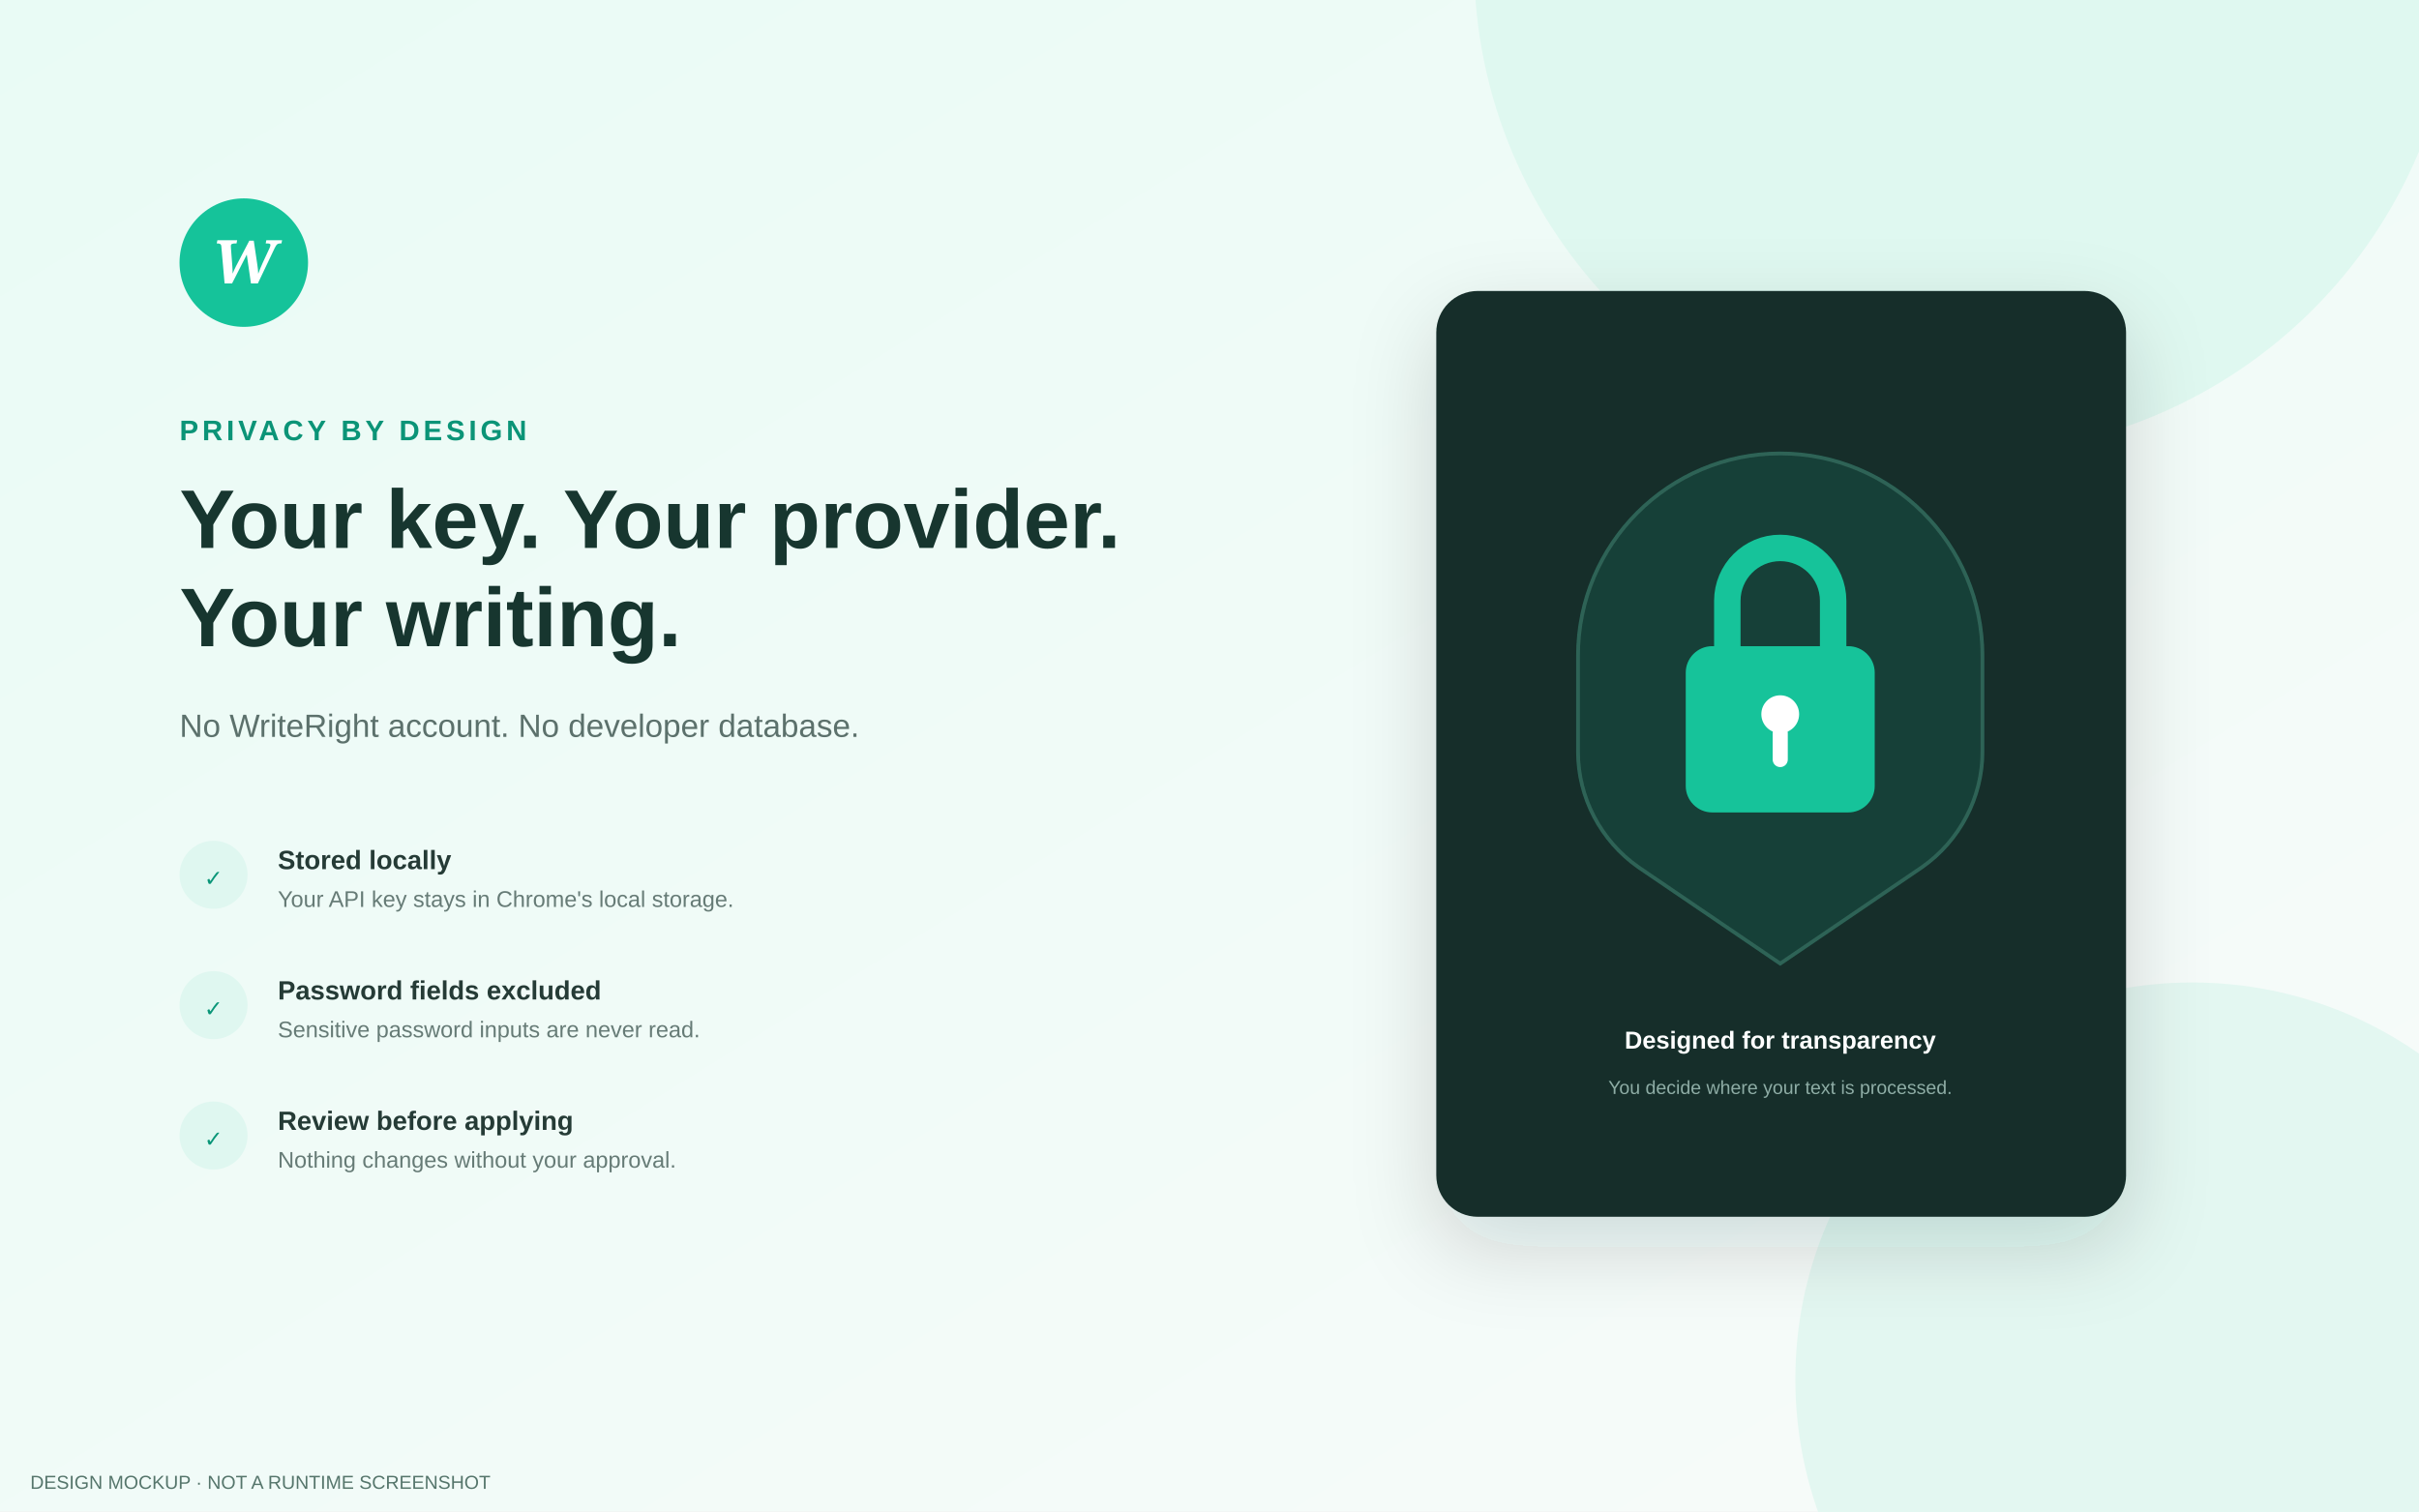
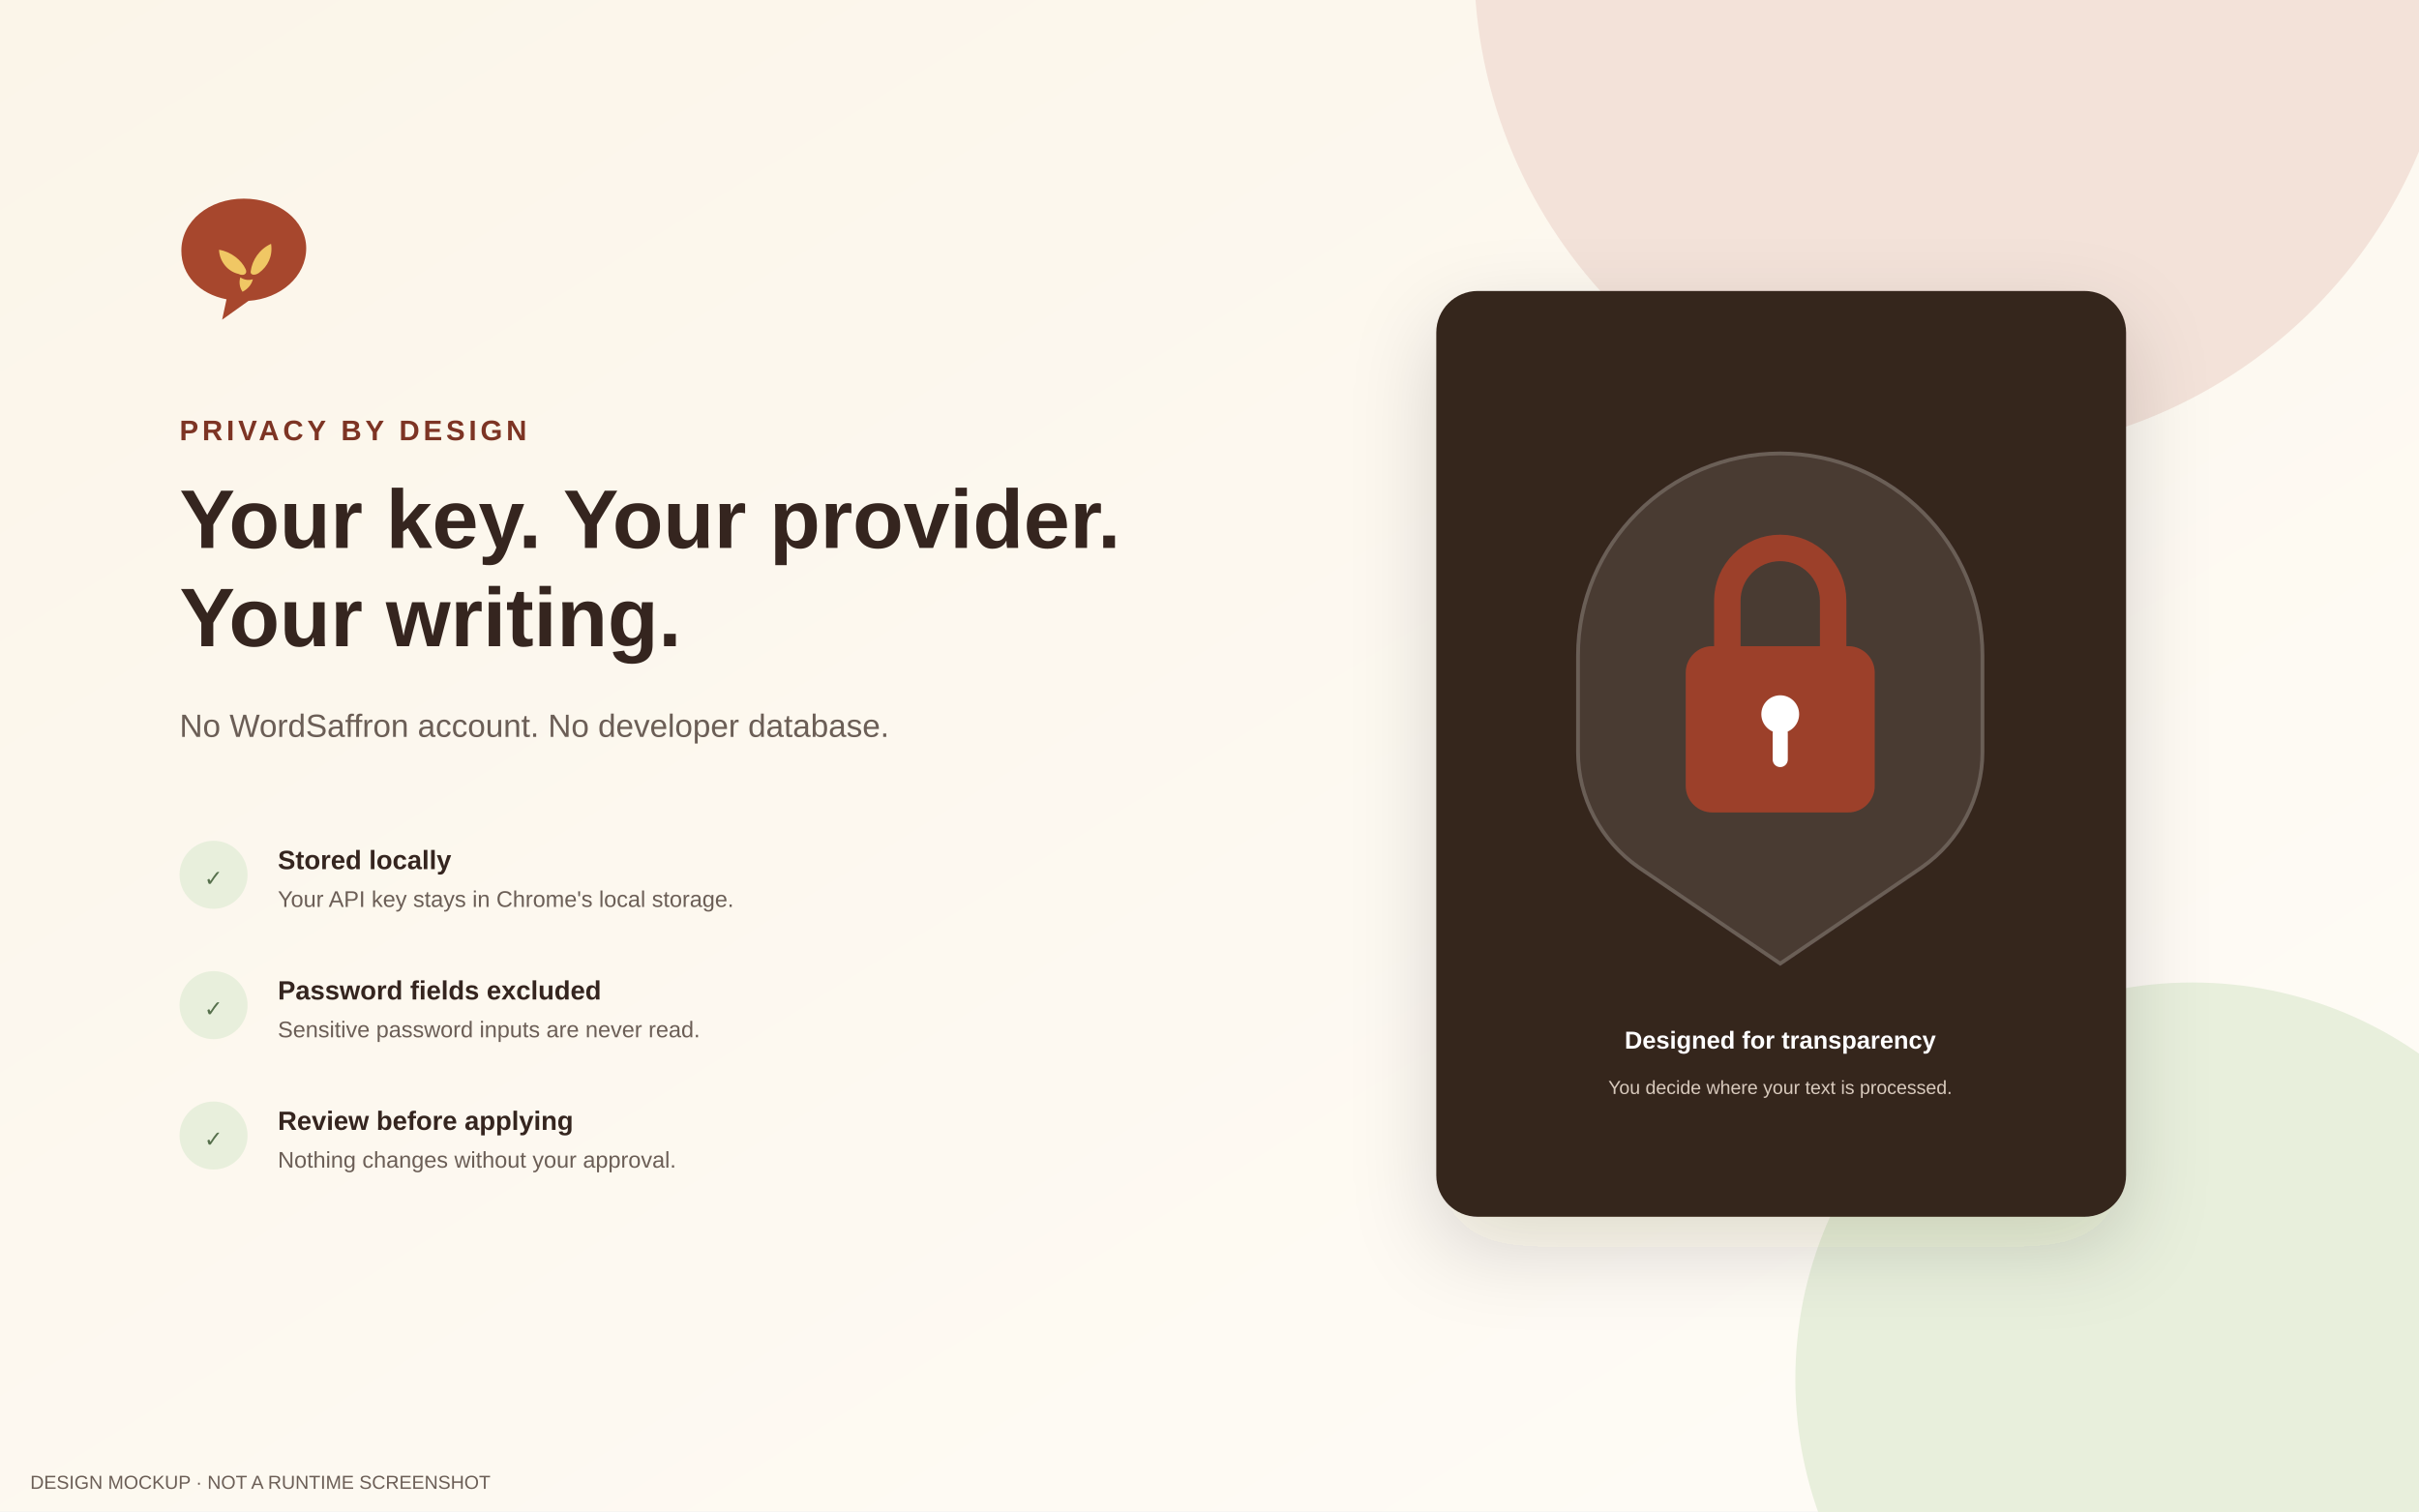
<svg xmlns="http://www.w3.org/2000/svg" width="1280" height="800" viewBox="0 0 1280 800">
  <defs>
    <filter id="shadow" x="-30%" y="-30%" width="160%" height="180%">
-       <feDropShadow dx="0" dy="16" stdDeviation="22" flood-color="#092d26" flood-opacity=".16" />
+       <feDropShadow dx="0" dy="16" stdDeviation="22" flood-color="#35251F" flood-opacity=".16" />
    </filter>
    <linearGradient id="bg" x1="0" y1="0" x2="1" y2="1">
-       <stop stop-color="#e9fbf5" />
-       <stop offset="1" stop-color="#f8fbfa" />
+       <stop stop-color="#FBF5E9" />
+       <stop offset="1" stop-color="#FFFCF7" />
    </linearGradient>
  </defs>
  <rect width="100%" height="100%" fill="url(#bg)" />
-   <circle cx="1040" cy="-20" r="260" fill="#dff8f0" />
-   <circle cx="1160" cy="730" r="210" fill="#e3f7f1" />
+   <circle cx="1040" cy="-20" r="260" fill="#F3E2D9" />
+   <circle cx="1160" cy="730" r="210" fill="#E8EFDC" />
  <g transform="translate(95 105)">
-     <circle cx="34" cy="34" r="34" fill="#15c39a" />
-     <text x="34" y="45" text-anchor="middle" font-family="Georgia" font-style="italic" font-size="32" font-weight="700" fill="#fff">W</text>
-     <text x="0" y="128" font-family="Arial" font-size="15" font-weight="700" letter-spacing="2" fill="#0b9477">PRIVACY BY DESIGN</text>
-     <text x="0" y="185" font-family="Arial" font-size="44" font-weight="700" fill="#17362f">Your key. Your provider.</text>
-     <text x="0" y="237" font-family="Arial" font-size="44" font-weight="700" fill="#17362f">Your writing.</text>
-     <text x="0" y="285" font-family="Arial" font-size="17" fill="#5c716c">No WriteRight account. No developer database.</text>
+     <g transform="translate(-8.5 -8.5) scale(0.166)">
+       <path fill="#A7472D" d="M256 52c-111 0-199 72-199 166 0 78 57 138 144 155l-14 65 84-60c103-7 184-78 184-168 0-88-88-158-199-158Z" />
+       <path fill="#F0C764" d="M239 292c-32-7-60-37-62-77 38 6 72 33 85 62 7 15-7 23-23 15Z" />
+       <path fill="#F0C764" d="M278 284c5-37 28-71 65-88 6 39-10 72-39 93-13 9-28 7-26-5Z" />
+       <path fill="#F0C764" d="M245 303c10 7 25 11 40 6-4 17-16 31-33 40-9-13-12-30-7-46Z" />
+     </g>
+     <text x="0" y="128" font-family="Arial" font-size="15" font-weight="700" letter-spacing="2" fill="#7D3424">PRIVACY BY DESIGN</text>
+     <text x="0" y="185" font-family="Arial" font-size="44" font-weight="700" fill="#35251F">Your key. Your provider.</text>
+     <text x="0" y="237" font-family="Arial" font-size="44" font-weight="700" fill="#35251F">Your writing.</text>
+     <text x="0" y="285" font-family="Arial" font-size="17" fill="#6B5E56">No WordSaffron account. No developer database.</text>
    <g transform="translate(0 340)">
-       <circle cx="18" cy="18" r="18" fill="#dff7f0" />
-       <text x="18" y="24" text-anchor="middle" font-family="Arial" font-weight="700" fill="#0a9678">✓</text>
-       <text x="52" y="15" font-family="Arial" font-size="14" font-weight="700" fill="#253b36">Stored locally</text>
-       <text x="52" y="35" font-family="Arial" font-size="12" fill="#667b76">Your API key stays in Chrome's local storage.</text>
-       <circle cx="18" cy="87" r="18" fill="#dff7f0" />
-       <text x="18" y="93" text-anchor="middle" font-family="Arial" font-weight="700" fill="#0a9678">✓</text>
-       <text x="52" y="84" font-family="Arial" font-size="14" font-weight="700" fill="#253b36">Password fields excluded</text>
-       <text x="52" y="104" font-family="Arial" font-size="12" fill="#667b76">Sensitive password inputs are never read.</text>
-       <circle cx="18" cy="156" r="18" fill="#dff7f0" />
-       <text x="18" y="162" text-anchor="middle" font-family="Arial" font-weight="700" fill="#0a9678">✓</text>
-       <text x="52" y="153" font-family="Arial" font-size="14" font-weight="700" fill="#253b36">Review before applying</text>
-       <text x="52" y="173" font-family="Arial" font-size="12" fill="#667b76">Nothing changes without your approval.</text>
+       <circle cx="18" cy="18" r="18" fill="#E8EFDC" />
+       <text x="18" y="24" text-anchor="middle" font-family="Arial" font-weight="700" fill="#56704C">✓</text>
+       <text x="52" y="15" font-family="Arial" font-size="14" font-weight="700" fill="#35251F">Stored locally</text>
+       <text x="52" y="35" font-family="Arial" font-size="12" fill="#6B5E56">Your API key stays in Chrome's local storage.</text>
+       <circle cx="18" cy="87" r="18" fill="#E8EFDC" />
+       <text x="18" y="93" text-anchor="middle" font-family="Arial" font-weight="700" fill="#56704C">✓</text>
+       <text x="52" y="84" font-family="Arial" font-size="14" font-weight="700" fill="#35251F">Password fields excluded</text>
+       <text x="52" y="104" font-family="Arial" font-size="12" fill="#6B5E56">Sensitive password inputs are never read.</text>
+       <circle cx="18" cy="156" r="18" fill="#E8EFDC" />
+       <text x="18" y="162" text-anchor="middle" font-family="Arial" font-weight="700" fill="#56704C">✓</text>
+       <text x="52" y="153" font-family="Arial" font-size="14" font-weight="700" fill="#35251F">Review before applying</text>
+       <text x="52" y="173" font-family="Arial" font-size="12" fill="#6B5E56">Nothing changes without your approval.</text>
    </g>
  </g>
  <g filter="url(#shadow)">
-     <rect x="760" y="154" width="365" height="490" rx="22" fill="#122e29" />
-     <path d="M942 240c-59 0-107 48-107 107v51c0 24 12 47 32 61l75 51 75-51c20-14 32-37 32-61v-51c0-59-48-107-107-107z" fill="#183f37" stroke="#2e6357" stroke-width="2" />
-     <rect x="892" y="342" width="100" height="88" rx="14" fill="#15c39a" />
-     <path d="M914 342v-24a28 28 0 0156 0v24" fill="none" stroke="#15c39a" stroke-width="14" />
+     <rect x="760" y="154" width="365" height="490" rx="22" fill="#35251F" />
+     <path d="M942 240c-59 0-107 48-107 107v51c0 24 12 47 32 61l75 51 75-51c20-14 32-37 32-61v-51c0-59-48-107-107-107z" fill="#493A33" stroke="#6B5E56" stroke-width="2" />
+     <rect x="892" y="342" width="100" height="88" rx="14" fill="#9C412B" />
+     <path d="M914 342v-24a28 28 0 0156 0v24" fill="none" stroke="#9C412B" stroke-width="14" />
    <circle cx="942" cy="378" r="10" fill="#fff" />
    <rect x="938" y="384" width="8" height="22" rx="4" fill="#fff" />
    <text x="942" y="555" text-anchor="middle" font-family="Arial" font-size="13" font-weight="700" fill="#fff">Designed for transparency</text>
-     <text x="942" y="579" text-anchor="middle" font-family="Arial" font-size="10" fill="#8facA5">You decide where your text is processed.</text>
+     <text x="942" y="579" text-anchor="middle" font-family="Arial" font-size="10" fill="#D8CABB">You decide where your text is processed.</text>
  </g>
-   <text x="16" y="788" font-family="Arial" font-size="10" fill="#55756b">DESIGN MOCKUP · NOT A RUNTIME SCREENSHOT</text>
+   <text x="16" y="788" font-family="Arial" font-size="10" fill="#6B5E56">DESIGN MOCKUP · NOT A RUNTIME SCREENSHOT</text>
</svg>
